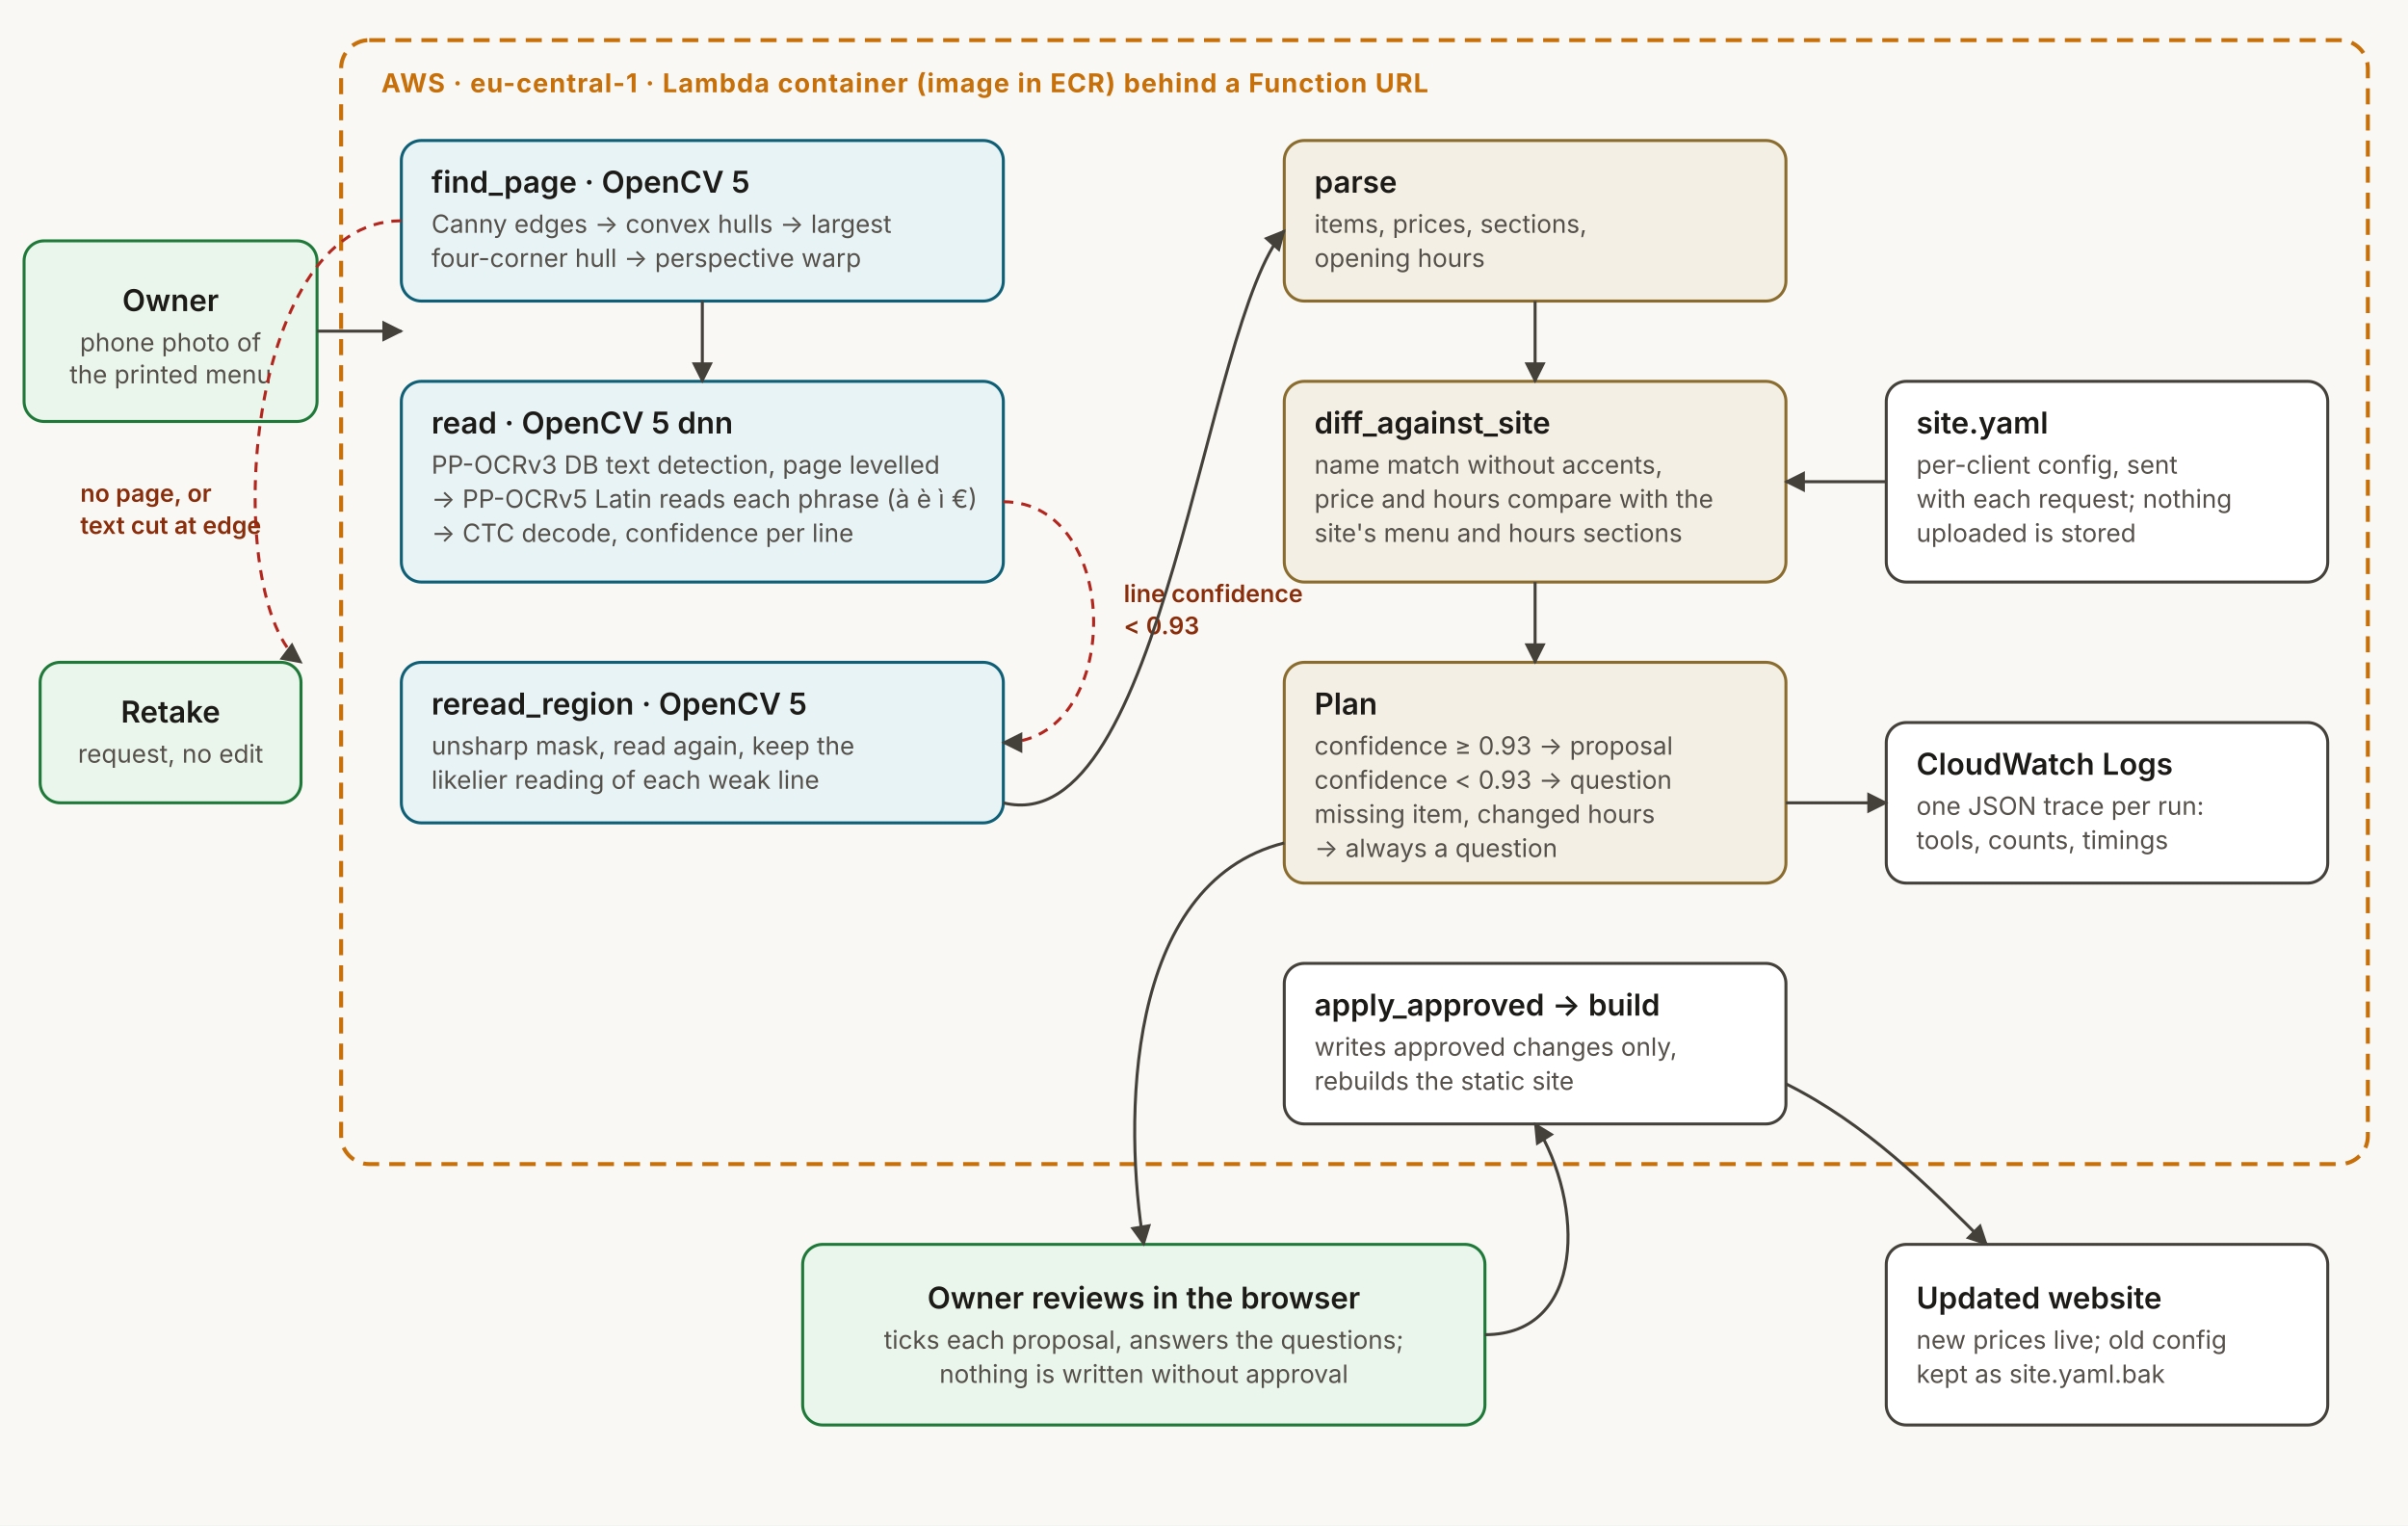
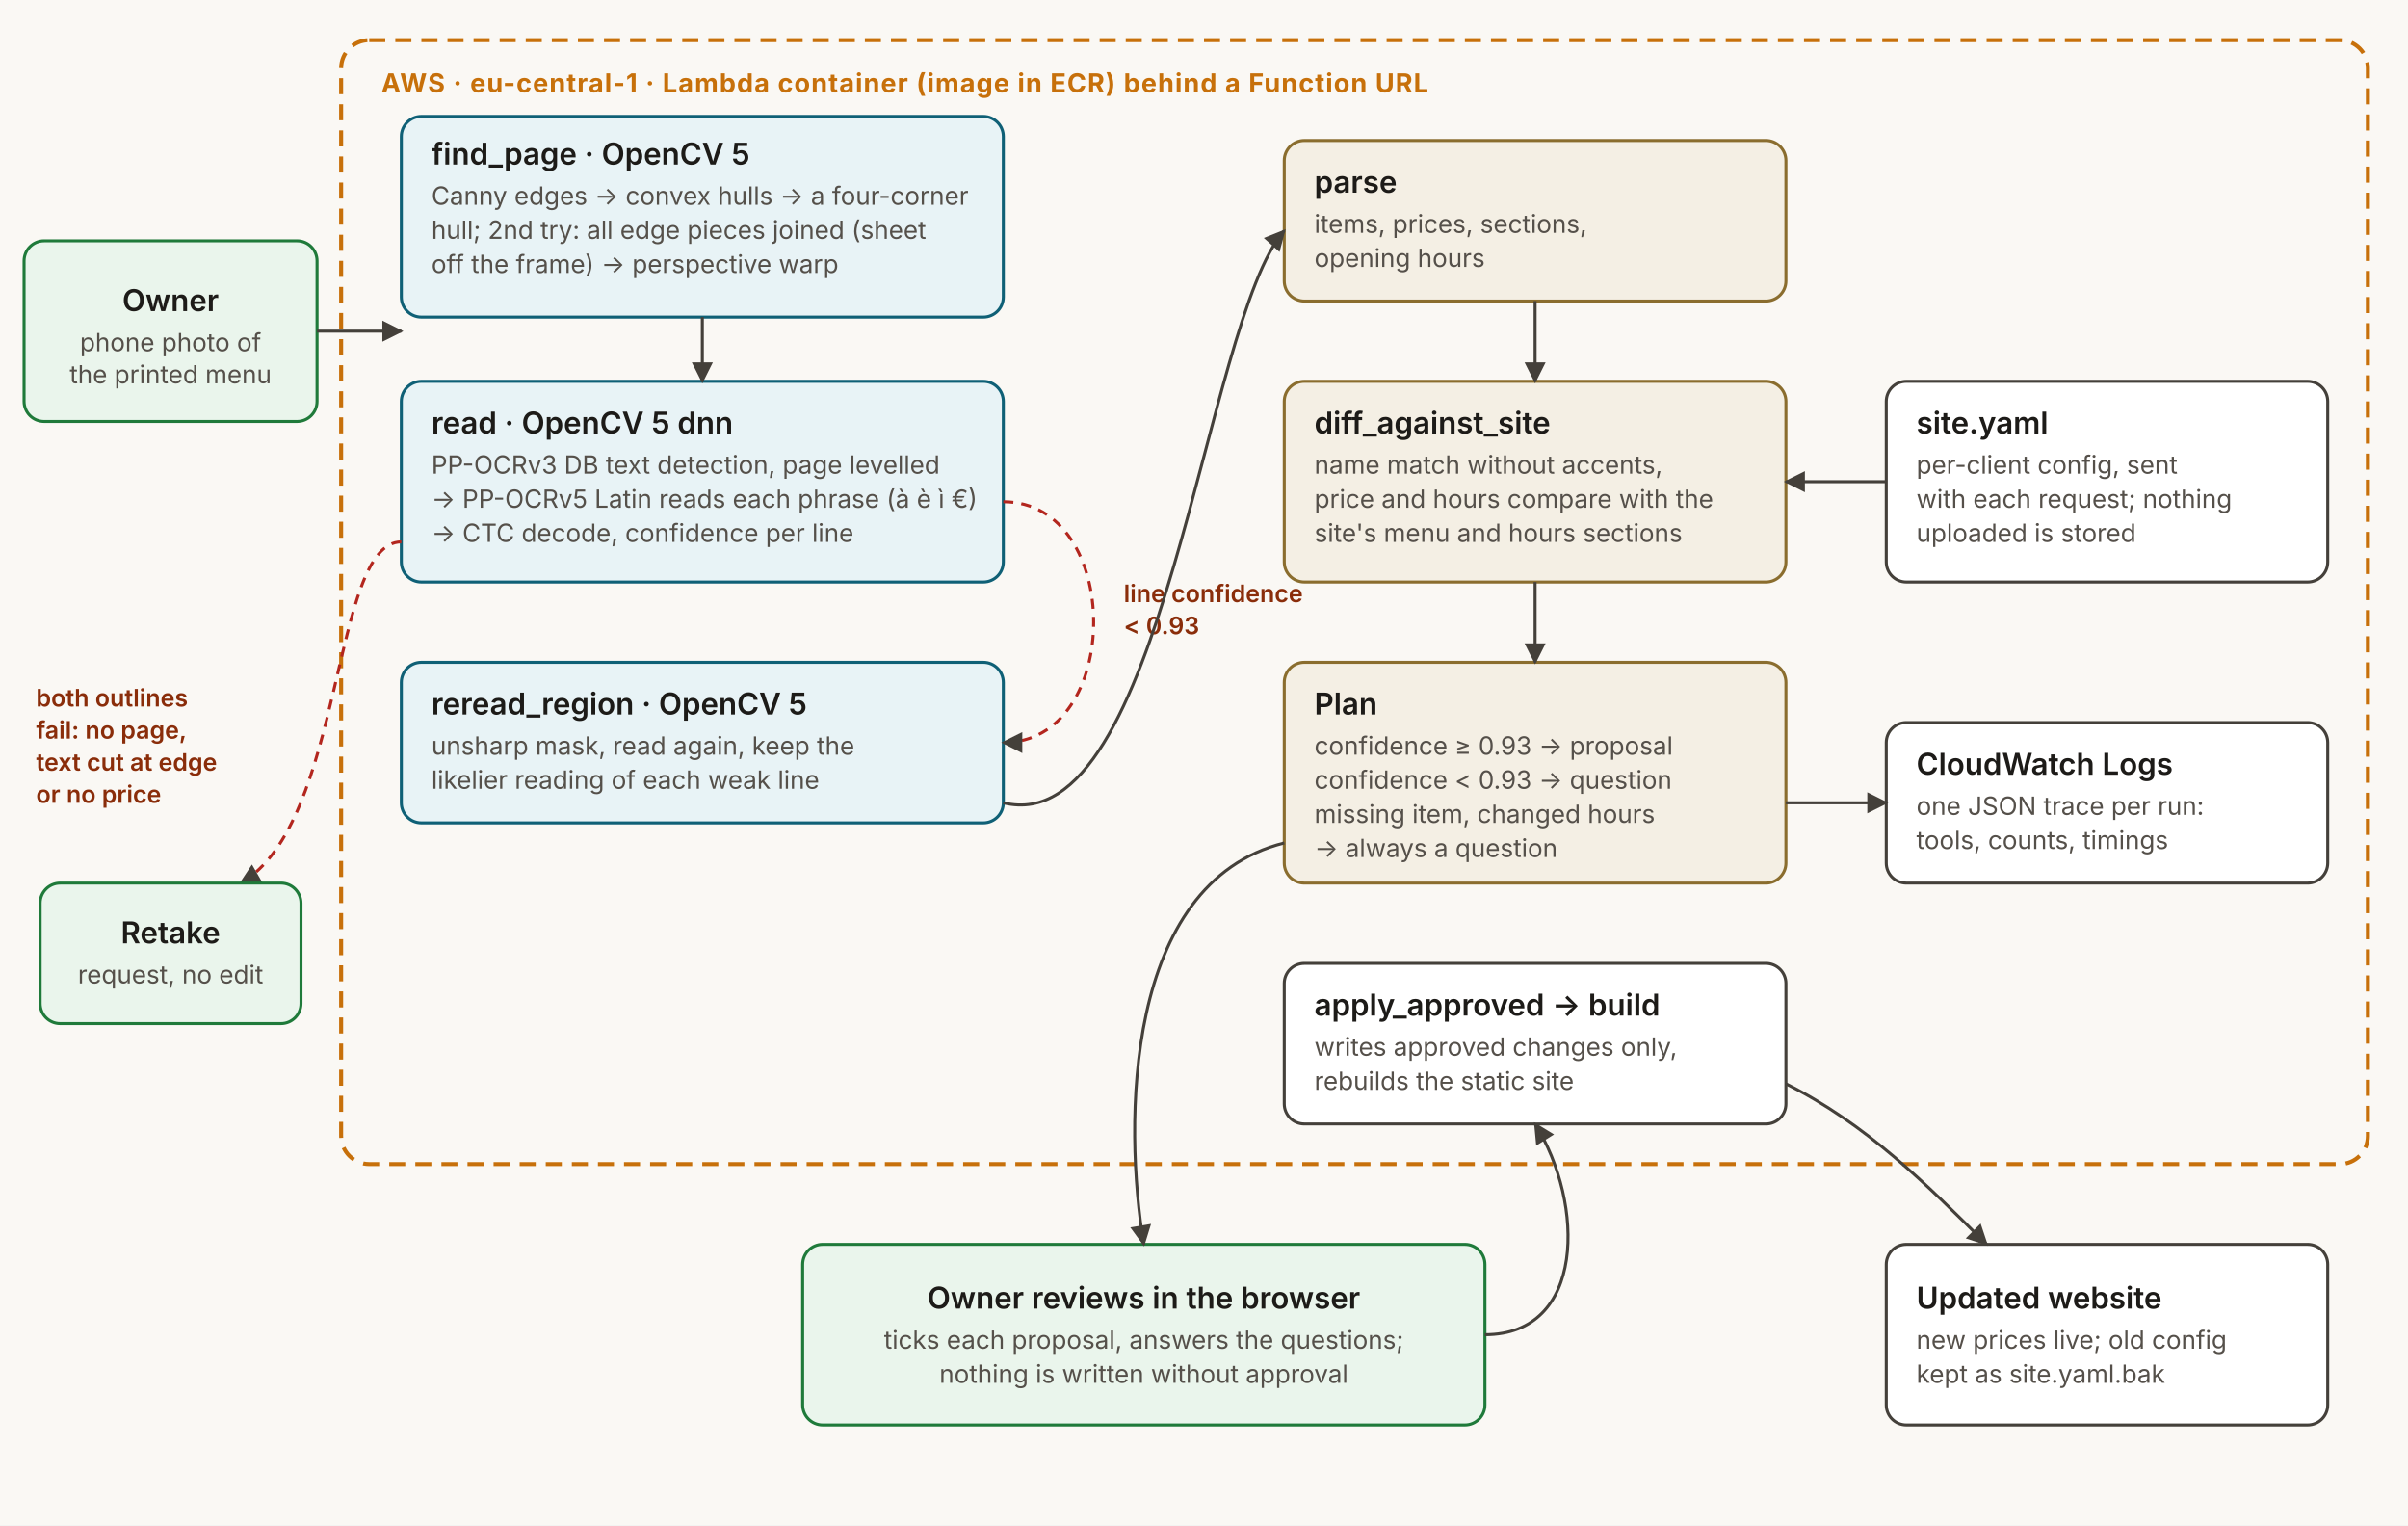
<svg xmlns="http://www.w3.org/2000/svg" viewBox="0 0 1200 760" width="1200" height="760" font-family="Inter, system-ui, sans-serif">
  <defs>
    <marker id="arrow" viewBox="0 0 10 10" refX="9" refY="5" markerWidth="7" markerHeight="7" orient="auto-start-reverse">
      <path d="M0,0 L10,5 L0,10 z" fill="#44403a" />
    </marker>
    <style>
      .box{fill:#fff;stroke:#44403a;stroke-width:1.5}
      .cv{fill:#e8f3f6;stroke:#0f6076;stroke-width:1.5}
      .agent{fill:#f4efe4;stroke:#8a6d2e;stroke-width:1.5}
      .human{fill:#eaf5ec;stroke:#1f7a3a;stroke-width:1.5}
      .aws{fill:none;stroke:#c7700a;stroke-width:2;stroke-dasharray:8 5}
      .t{font-size:15px;fill:#1d1b18;font-weight:600}
      .s{font-size:12.5px;fill:#55504a}
      .h{font-size:13px;fill:#c7700a;font-weight:700;letter-spacing:.04em}
      .lbl{font-size:12px;fill:#8a2d0a;font-weight:600}
      .edge{stroke:#44403a;stroke-width:1.5;fill:none;marker-end:url(#arrow)}
      .warn{stroke:#b3261e;stroke-width:1.5;fill:none;marker-end:url(#arrow);stroke-dasharray:5 4}
    </style>
  </defs>
  <rect width="1200" height="760" fill="#faf8f4" />
  <rect class="aws" x="170" y="20" width="1010" height="560" rx="14" />
  <text class="h" x="190" y="46">AWS · eu-central-1 · Lambda container (image in ECR) behind a Function URL</text>
  <rect class="human" x="12" y="120" width="146" height="90" rx="10" />
  <text class="t" x="85" y="155" text-anchor="middle">Owner</text>
  <text class="s" x="85" y="175" text-anchor="middle">phone photo of</text>
  <text class="s" x="85" y="191" text-anchor="middle">the printed menu</text>
  <path class="edge" d="M158 165 H200" />
-   <rect class="cv" x="200" y="70" width="300" height="80" rx="10" />
-   <text class="t" x="215" y="96">find_page · OpenCV 5</text>
-   <text class="s" x="215" y="116">Canny edges → convex hulls → largest</text>
-   <text class="s" x="215" y="133">four-corner hull → perspective warp</text>
+   <rect class="cv" x="200" y="58" width="300" height="100" rx="10" />
+   <text class="t" x="215" y="82">find_page · OpenCV 5</text>
+   <text class="s" x="215" y="102">Canny edges → convex hulls → a four-corner</text>
+   <text class="s" x="215" y="119">hull; 2nd try: all edge pieces joined (sheet</text>
+   <text class="s" x="215" y="136">off the frame) → perspective warp</text>
  <rect class="cv" x="200" y="190" width="300" height="100" rx="10" />
  <text class="t" x="215" y="216">read · OpenCV 5 dnn</text>
  <text class="s" x="215" y="236">PP-OCRv3 DB text detection, page levelled</text>
  <text class="s" x="215" y="253">→ PP-OCRv5 Latin reads each phrase (à è ì €)</text>
  <text class="s" x="215" y="270">→ CTC decode, confidence per line</text>
  <rect class="cv" x="200" y="330" width="300" height="80" rx="10" />
  <text class="t" x="215" y="356">reread_region · OpenCV 5</text>
  <text class="s" x="215" y="376">unsharp mask, read again, keep the</text>
  <text class="s" x="215" y="393">likelier reading of each weak line</text>
-   <path class="edge" d="M350 150 V190" />
+   <path class="edge" d="M350 158 V190" />
  <path class="warn" d="M500 250 C560 250 560 370 500 370" />
  <text class="lbl" x="560" y="300">line confidence</text>
  <text class="lbl" x="560" y="316">&lt; 0.93</text>
-   <path class="warn" d="M200 110 C120 110 110 300 150 330" />
-   <rect class="human" x="20" y="330" width="130" height="70" rx="10" />
-   <text class="t" x="85" y="360" text-anchor="middle">Retake</text>
-   <text class="s" x="85" y="380" text-anchor="middle">request, no edit</text>
-   <text class="lbl" x="40" y="250">no page, or</text>
-   <text class="lbl" x="40" y="266">text cut at edge</text>
+   <path class="warn" d="M200 270 C165 270 172 410 120 440" />
+   <rect class="human" x="20" y="440" width="130" height="70" rx="10" />
+   <text class="t" x="85" y="470" text-anchor="middle">Retake</text>
+   <text class="s" x="85" y="490" text-anchor="middle">request, no edit</text>
+   <text class="lbl" x="18" y="352">both outlines</text>
+   <text class="lbl" x="18" y="368">fail: no page,</text>
+   <text class="lbl" x="18" y="384">text cut at edge</text>
+   <text class="lbl" x="18" y="400">or no price</text>
  <rect class="agent" x="640" y="70" width="250" height="80" rx="10" />
  <text class="t" x="655" y="96">parse</text>
  <text class="s" x="655" y="116">items, prices, sections,</text>
  <text class="s" x="655" y="133">opening hours</text>
  <path class="edge" d="M500 400 C580 420 600 160 640 115" />
  <rect class="agent" x="640" y="190" width="250" height="100" rx="10" />
  <text class="t" x="655" y="216">diff_against_site</text>
  <text class="s" x="655" y="236">name match without accents,</text>
  <text class="s" x="655" y="253">price and hours compare with the</text>
  <text class="s" x="655" y="270">site's menu and hours sections</text>
  <path class="edge" d="M765 150 V190" />
  <rect class="box" x="940" y="190" width="220" height="100" rx="10" />
  <text class="t" x="955" y="216">site.yaml</text>
  <text class="s" x="955" y="236">per-client config, sent</text>
  <text class="s" x="955" y="253">with each request; nothing</text>
  <text class="s" x="955" y="270">uploaded is stored</text>
  <path class="edge" d="M940 240 H890" />
  <rect class="agent" x="640" y="330" width="250" height="110" rx="10" />
  <text class="t" x="655" y="356">Plan</text>
  <text class="s" x="655" y="376">confidence ≥ 0.93 → proposal</text>
  <text class="s" x="655" y="393">confidence &lt; 0.93 → question</text>
  <text class="s" x="655" y="410">missing item, changed hours</text>
  <text class="s" x="655" y="427">→ always a question</text>
  <path class="edge" d="M765 290 V330" />
  <rect class="box" x="940" y="360" width="220" height="80" rx="10" />
  <text class="t" x="955" y="386">CloudWatch Logs</text>
  <text class="s" x="955" y="406">one JSON trace per run:</text>
  <text class="s" x="955" y="423">tools, counts, timings</text>
  <path class="edge" d="M890 400 H940" />
  <rect class="box" x="640" y="480" width="250" height="80" rx="10" />
  <text class="t" x="655" y="506">apply_approved → build</text>
  <text class="s" x="655" y="526">writes approved changes only,</text>
  <text class="s" x="655" y="543">rebuilds the static site</text>
  <rect class="human" x="400" y="620" width="340" height="90" rx="10" />
  <text class="t" x="570" y="652" text-anchor="middle">Owner reviews in the browser</text>
  <text class="s" x="570" y="672" text-anchor="middle">ticks each proposal, answers the questions;</text>
  <text class="s" x="570" y="689" text-anchor="middle">nothing is written without approval</text>
  <path class="edge" d="M640 420 C560 440 560 560 570 620" />
  <path class="edge" d="M740 665 C790 665 790 600 765 560" />
  <rect class="box" x="940" y="620" width="220" height="90" rx="10" />
  <text class="t" x="955" y="652">Updated website</text>
  <text class="s" x="955" y="672">new prices live; old config</text>
  <text class="s" x="955" y="689">kept as site.yaml.bak</text>
  <path class="edge" d="M890 540 C930 560 960 590 990 620" />
</svg>
